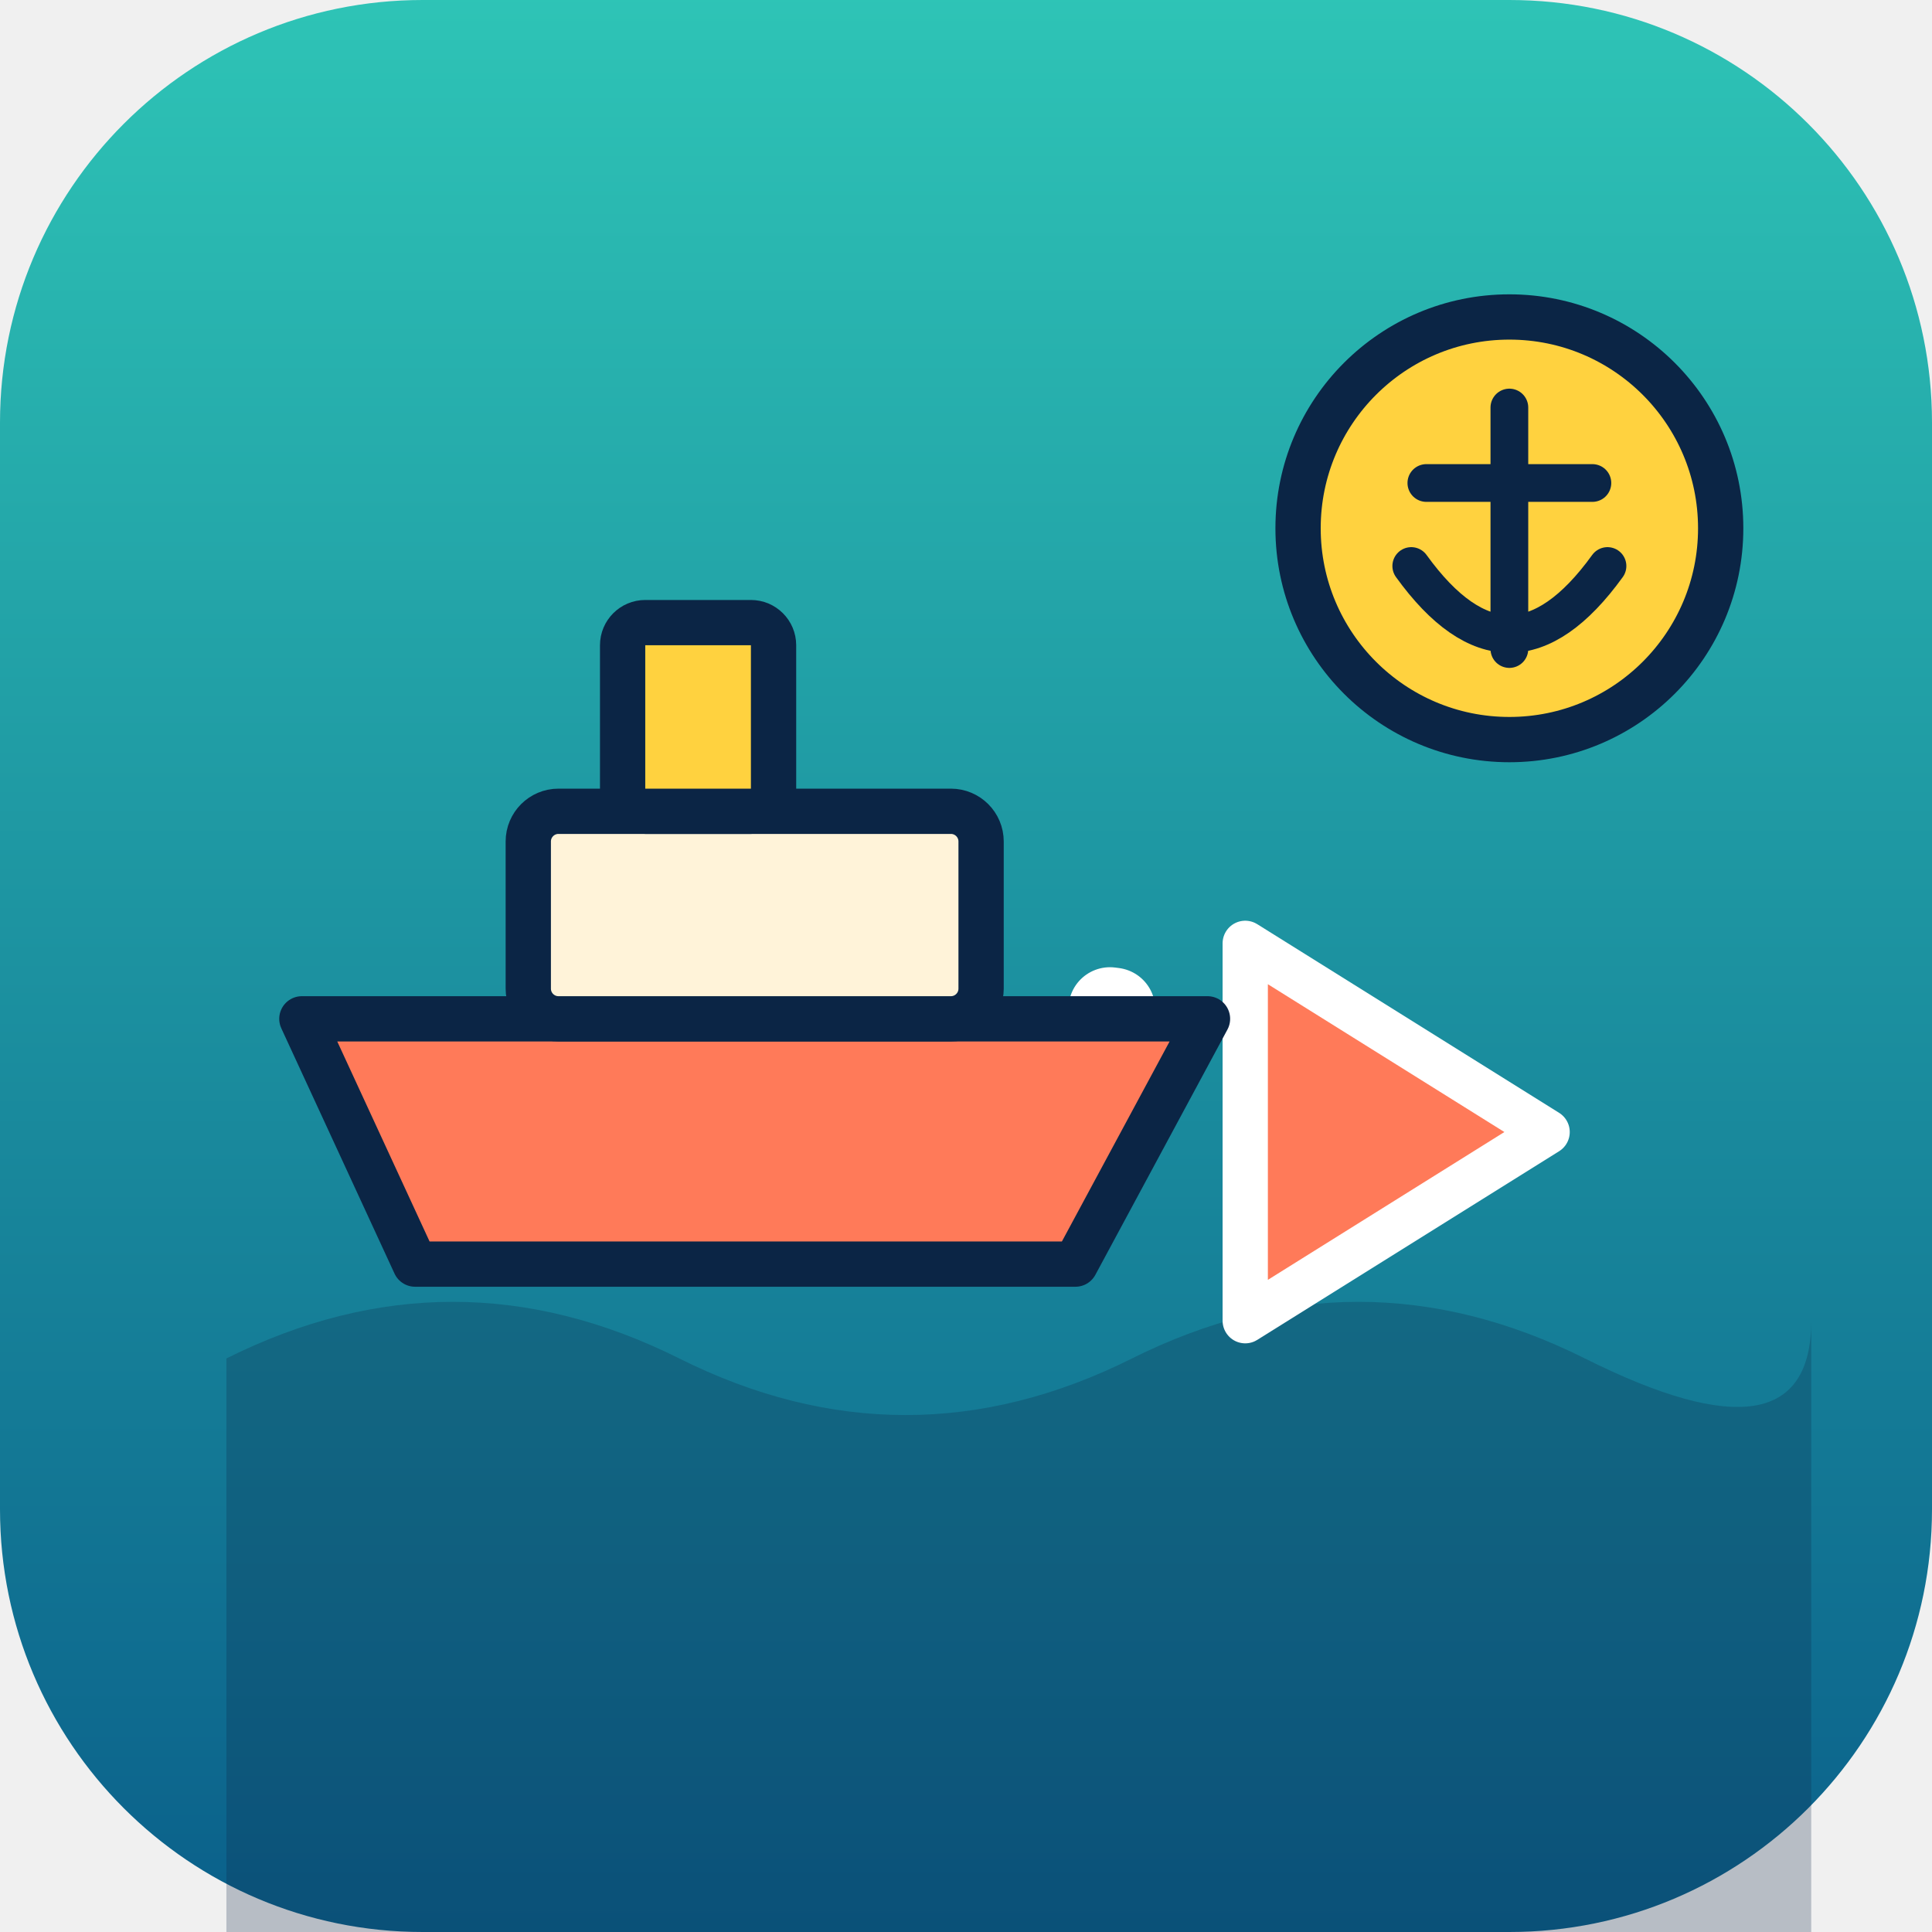
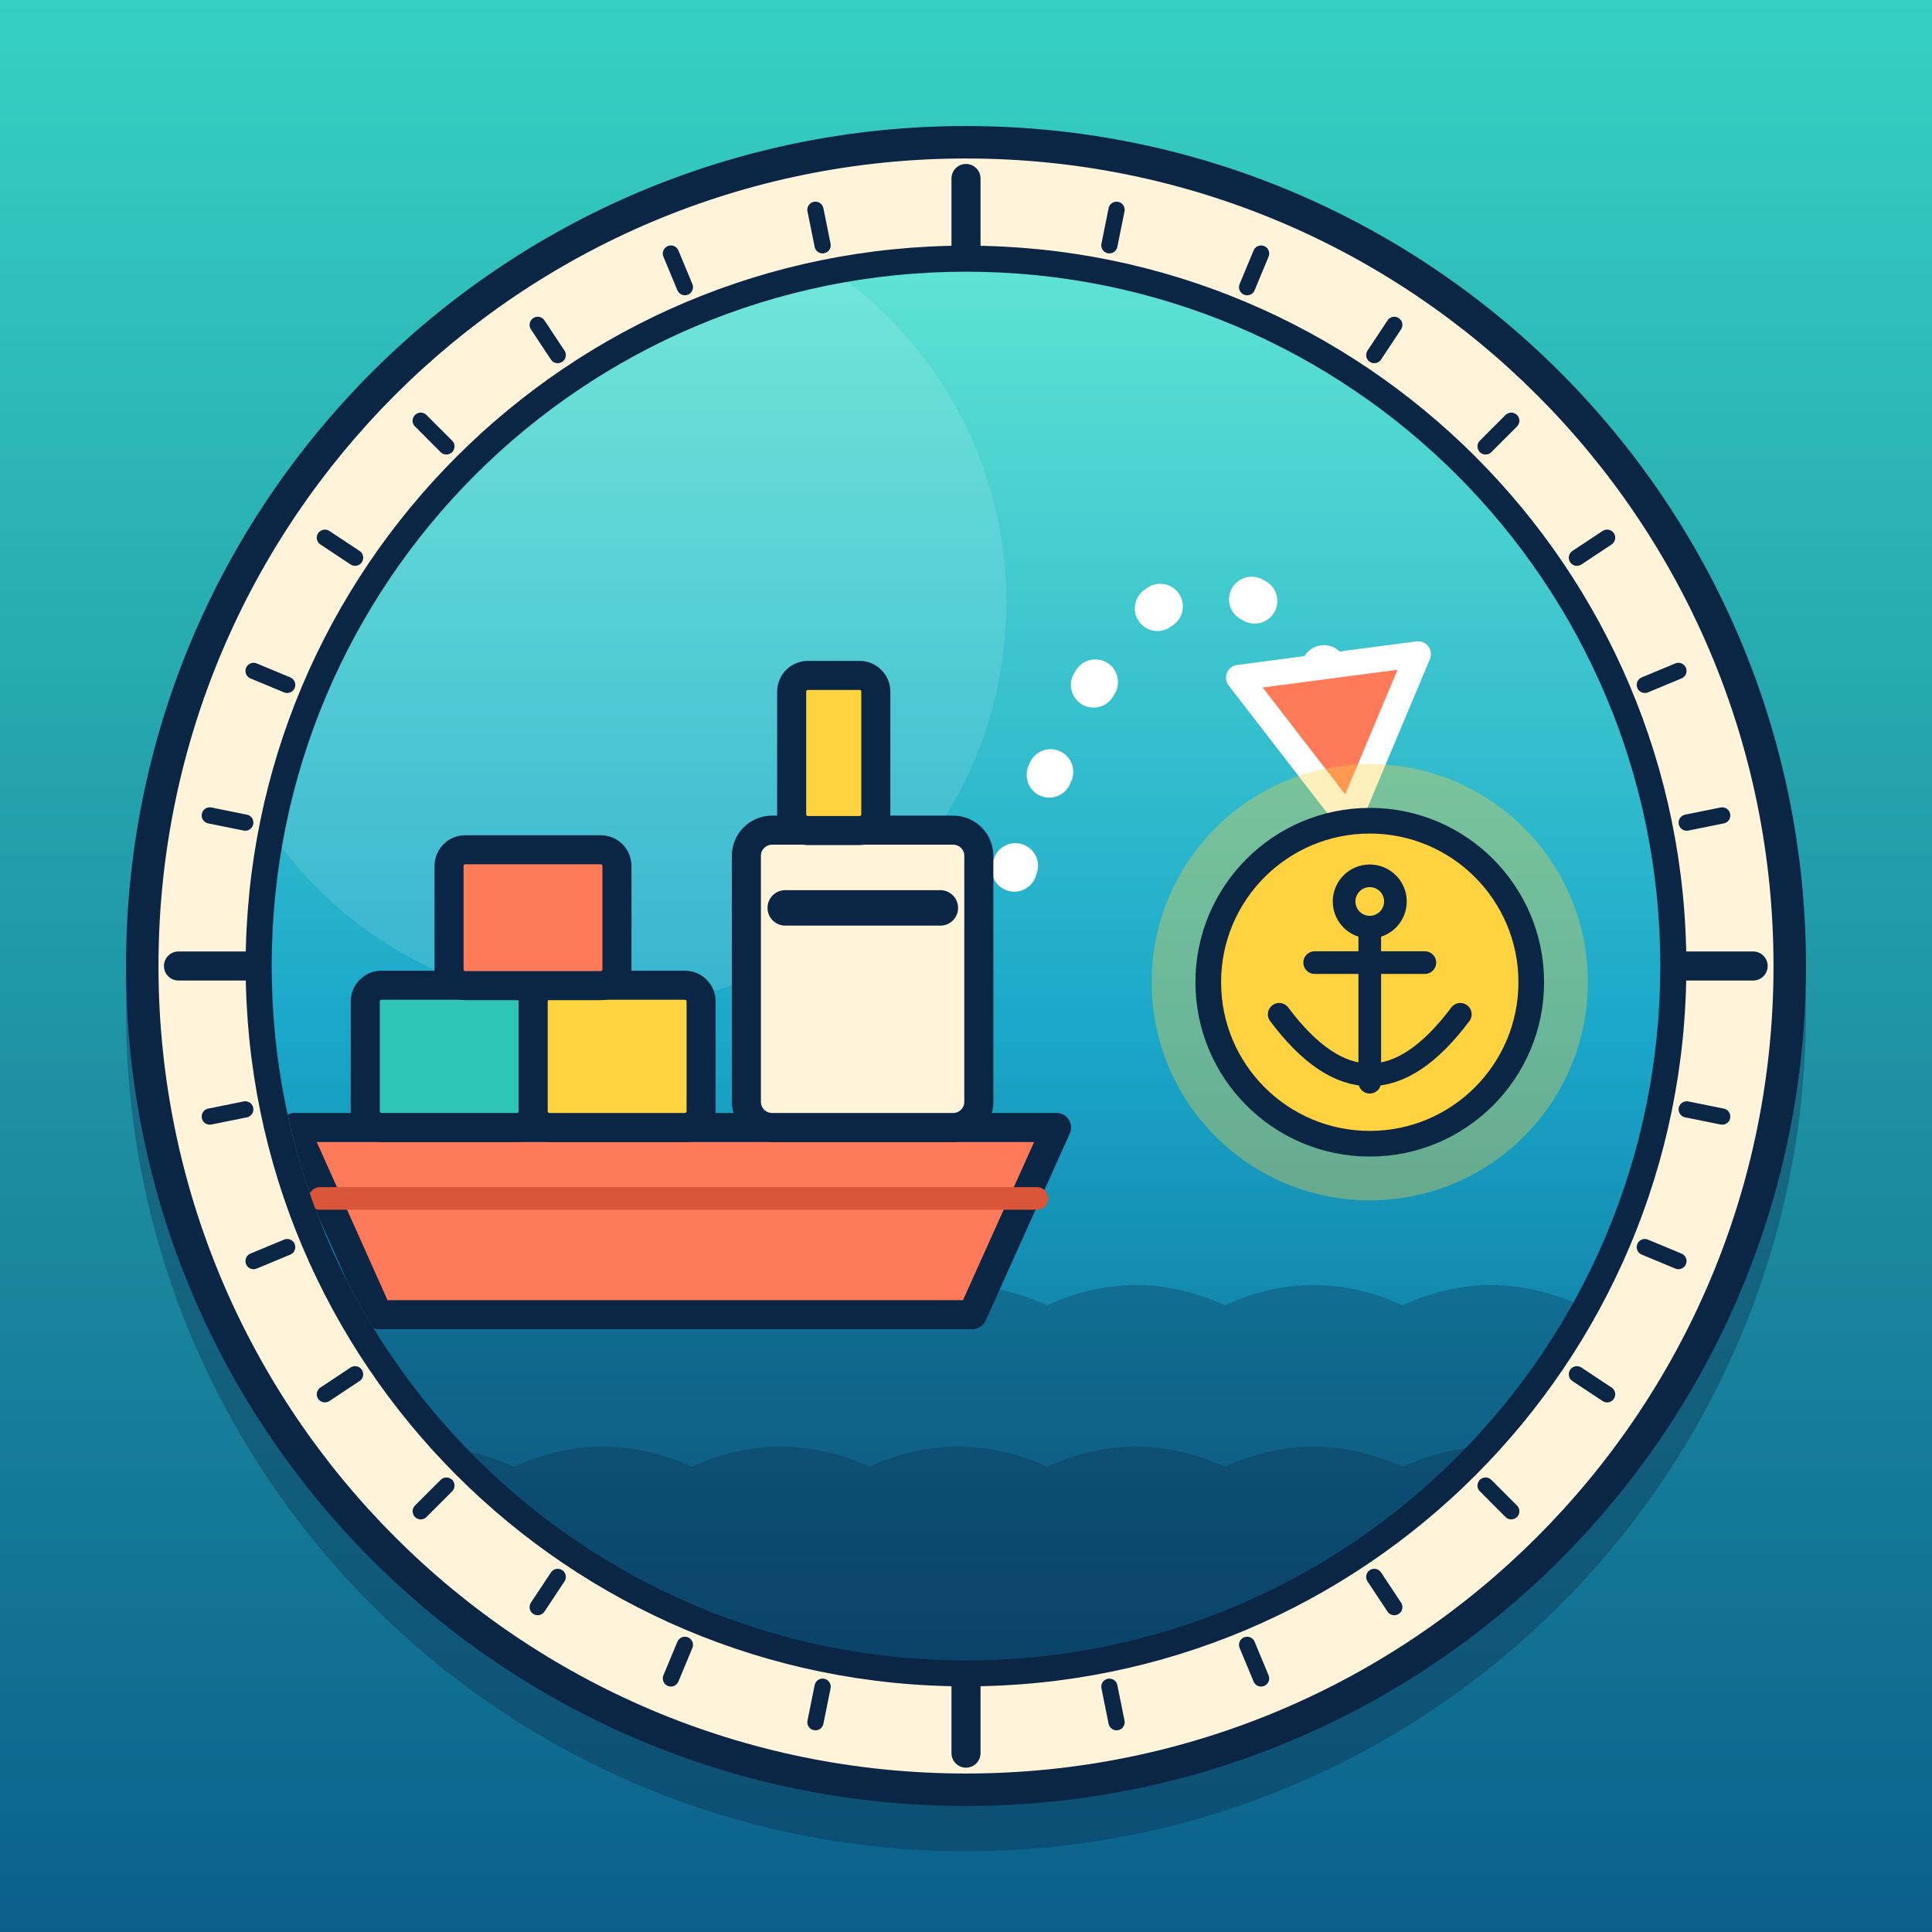
<svg xmlns="http://www.w3.org/2000/svg" width="512" height="512" viewBox="0 0 512 512">
  <defs>
-     <linearGradient id="sea" x1="0" y1="0" x2="0" y2="1">
-       <stop offset="0" stop-color="#2ec4b6" />
+     <linearGradient id="bg" x1="0" y1="0" x2="0" y2="1">
+       <stop offset="0" stop-color="#36d1c4" />
      <stop offset="1" stop-color="#0a5f8a" />
    </linearGradient>
  </defs>
-   <rect width="512" height="512" rx="112" fill="url(#sea)" />
-   <path d="M60 360 Q120 330 180 360 T300 360 T420 360 T480 350 V512 H60 Z" fill="#0b2545" opacity="0.25" />
-   <path d="M120 300 Q256 230 400 300" fill="none" stroke="#fff" stroke-width="22" stroke-linecap="round" stroke-dasharray="1 44" />
-   <path d="M330 250 L410 300 L330 350 Z" fill="#ff7a59" stroke="#fff" stroke-width="12" stroke-linejoin="round" />
-   <g transform="translate(70 120)">
-     <path d="M10 150 H250 L215 215 H40 Z" fill="#ff7a59" stroke="#0b2545" stroke-width="12" stroke-linejoin="round" />
-     <rect x="70" y="95" width="120" height="55" rx="8" fill="#fff3d9" stroke="#0b2545" stroke-width="12" />
-     <rect x="95" y="45" width="40" height="50" rx="6" fill="#ffd23f" stroke="#0b2545" stroke-width="12" />
+   <rect width="512" height="512" fill="url(#bg)" />
+   <defs>
+     <linearGradient id="sea" x1="0" y1="0" x2="0" y2="1">
+       <stop offset="0" stop-color="#5fe3d4" />
+       <stop offset="0.55" stop-color="#1aa7c9" />
+       <stop offset="1" stop-color="#0a5f8a" />
+     </linearGradient>
+     <clipPath id="disc">
+       <circle cx="256" cy="256" r="184.0" />
+     </clipPath>
+   </defs>
+   <circle cx="256" cy="268.0" r="222.6" fill="#0b2545" opacity="0.35" />
+   <circle cx="256" cy="256" r="222.6" fill="#0b2545" />
+   <circle cx="256" cy="256" r="214.0" fill="#fff3d9" />
+   <line x1="256.0" y1="66.6" x2="256.0" y2="47.3" stroke="#0b2545" stroke-width="7.7" stroke-linecap="round" />
+   <line x1="294.0" y1="65.0" x2="295.9" y2="55.6" stroke="#0b2545" stroke-width="4.3" stroke-linecap="round" />
+   <line x1="330.5" y1="76.1" x2="334.2" y2="67.2" stroke="#0b2545" stroke-width="4.3" stroke-linecap="round" />
+   <line x1="364.2" y1="94.1" x2="369.5" y2="86.1" stroke="#0b2545" stroke-width="4.3" stroke-linecap="round" />
+   <line x1="393.7" y1="118.3" x2="400.5" y2="111.5" stroke="#0b2545" stroke-width="4.3" stroke-linecap="round" />
+   <line x1="417.9" y1="147.8" x2="425.9" y2="142.5" stroke="#0b2545" stroke-width="4.3" stroke-linecap="round" />
+   <line x1="435.9" y1="181.5" x2="444.8" y2="177.8" stroke="#0b2545" stroke-width="4.3" stroke-linecap="round" />
+   <line x1="447.0" y1="218.0" x2="456.4" y2="216.1" stroke="#0b2545" stroke-width="4.3" stroke-linecap="round" />
+   <line x1="445.4" y1="256.0" x2="464.6" y2="256.0" stroke="#0b2545" stroke-width="7.7" stroke-linecap="round" />
+   <line x1="447.0" y1="294.0" x2="456.4" y2="295.9" stroke="#0b2545" stroke-width="4.3" stroke-linecap="round" />
+   <line x1="435.9" y1="330.5" x2="444.8" y2="334.2" stroke="#0b2545" stroke-width="4.3" stroke-linecap="round" />
+   <line x1="417.9" y1="364.2" x2="425.9" y2="369.5" stroke="#0b2545" stroke-width="4.3" stroke-linecap="round" />
+   <line x1="393.7" y1="393.7" x2="400.5" y2="400.5" stroke="#0b2545" stroke-width="4.3" stroke-linecap="round" />
+   <line x1="364.2" y1="417.9" x2="369.5" y2="425.9" stroke="#0b2545" stroke-width="4.3" stroke-linecap="round" />
+   <line x1="330.5" y1="435.9" x2="334.2" y2="444.8" stroke="#0b2545" stroke-width="4.3" stroke-linecap="round" />
+   <line x1="294.0" y1="447.0" x2="295.9" y2="456.4" stroke="#0b2545" stroke-width="4.3" stroke-linecap="round" />
+   <line x1="256.0" y1="445.4" x2="256.0" y2="464.6" stroke="#0b2545" stroke-width="7.7" stroke-linecap="round" />
+   <line x1="218.0" y1="447.0" x2="216.1" y2="456.4" stroke="#0b2545" stroke-width="4.3" stroke-linecap="round" />
+   <line x1="181.5" y1="435.9" x2="177.8" y2="444.8" stroke="#0b2545" stroke-width="4.3" stroke-linecap="round" />
+   <line x1="147.8" y1="417.9" x2="142.5" y2="425.9" stroke="#0b2545" stroke-width="4.3" stroke-linecap="round" />
+   <line x1="118.3" y1="393.7" x2="111.5" y2="400.5" stroke="#0b2545" stroke-width="4.3" stroke-linecap="round" />
+   <line x1="94.1" y1="364.2" x2="86.1" y2="369.5" stroke="#0b2545" stroke-width="4.3" stroke-linecap="round" />
+   <line x1="76.1" y1="330.5" x2="67.2" y2="334.2" stroke="#0b2545" stroke-width="4.3" stroke-linecap="round" />
+   <line x1="65.0" y1="294.0" x2="55.6" y2="295.9" stroke="#0b2545" stroke-width="4.3" stroke-linecap="round" />
+   <line x1="66.6" y1="256.0" x2="47.3" y2="256.0" stroke="#0b2545" stroke-width="7.7" stroke-linecap="round" />
+   <line x1="65.0" y1="218.0" x2="55.6" y2="216.1" stroke="#0b2545" stroke-width="4.3" stroke-linecap="round" />
+   <line x1="76.1" y1="181.5" x2="67.2" y2="177.8" stroke="#0b2545" stroke-width="4.3" stroke-linecap="round" />
+   <line x1="94.1" y1="147.8" x2="86.1" y2="142.5" stroke="#0b2545" stroke-width="4.3" stroke-linecap="round" />
+   <line x1="118.3" y1="118.3" x2="111.5" y2="111.5" stroke="#0b2545" stroke-width="4.3" stroke-linecap="round" />
+   <line x1="147.8" y1="94.1" x2="142.5" y2="86.1" stroke="#0b2545" stroke-width="4.3" stroke-linecap="round" />
+   <line x1="181.5" y1="76.1" x2="177.8" y2="67.2" stroke="#0b2545" stroke-width="4.3" stroke-linecap="round" />
+   <line x1="218.0" y1="65.0" x2="216.1" y2="55.6" stroke="#0b2545" stroke-width="4.3" stroke-linecap="round" />
+   <circle cx="256" cy="256" r="190.9" fill="#0b2545" />
+   <g clip-path="url(#disc)">
+     <circle cx="256" cy="256" r="184.0" fill="url(#sea)" />
+     <circle cx="159.7" cy="159.7" r="107.0" fill="#ffffff" opacity="0.12" />
+     <path d="M 42.0 345.9 q 23.5 -10.7 47.1 0 q 23.5 -10.7 47.1 0 q 23.5 -10.7 47.1 0 q 23.5 -10.7 47.1 0 q 23.5 -10.7 47.1 0 q 23.5 -10.7 47.1 0 q 23.5 -10.7 47.1 0 q 23.5 -10.7 47.1 0 q 23.5 -10.7 47.1 0 q 23.5 -10.7 47.1 0 V 470.0 H 42.0 Z" fill="#0b2545" opacity="0.28" />
+     <path d="M 42.0 388.7 q 23.5 -10.7 47.1 0 q 23.5 -10.7 47.1 0 q 23.5 -10.7 47.1 0 q 23.5 -10.7 47.1 0 q 23.5 -10.7 47.1 0 q 23.5 -10.7 47.1 0 q 23.5 -10.7 47.1 0 q 23.5 -10.7 47.1 0 q 23.5 -10.7 47.1 0 q 23.5 -10.7 47.1 0 V 470.0 H 42.0 Z" fill="#0b2545" opacity="0.3" />
+     <path d="M 268.8 230.3 Q 307.4 114.8 352.3 179.0" fill="none" stroke="#ffffff" stroke-width="12.0" stroke-linecap="round" stroke-dasharray="0.9 25.7" />
+     <path d="M 334.1 172.9 L 375.2 196.9 L 334.1 220.8 Z" fill="#ff7a59" stroke="#ffffff" stroke-width="6.8" stroke-linejoin="round" transform="rotate(82.5 354.7 196.9)" />
+     <circle cx="363.0" cy="260.3" r="57.8" fill="#ffd23f" opacity="0.35" />
+     <circle cx="363.0" cy="260.3" r="42.8" fill="#ffd23f" stroke="#0b2545" stroke-width="6.8" />
+     <g fill="none" stroke="#0b2545" stroke-width="6.0" stroke-linecap="round">
+       <circle cx="363.0" cy="238.9" r="6.8" />
+       <path d="M 363.0 245.7 V 286.8 M 348.4 255.1 H 377.6 M 339.0 268.8 Q 363.0 300.9 387.0 268.8" />
+     </g>
+     <g stroke="#0b2545" stroke-width="7.7" stroke-linejoin="round" stroke-linecap="round">
+       <path d="M 78.0 298.8 L 280.0 298.8 L 257.7 348.4 L 100.2 348.4 Z" fill="#ff7a59" />
+       <path d="M 84.8 317.6 L 274.8 317.6" stroke="#d9563a" stroke-width="6.0" />
+       <rect x="96.8" y="261.1" width="44.5" height="37.7" rx="4.3" fill="#2ec4b6" />
+       <rect x="141.3" y="261.1" width="44.5" height="37.7" rx="4.3" fill="#ffd23f" />
+       <rect x="119.0" y="225.2" width="44.5" height="36.0" rx="4.3" fill="#ff7a59" />
+       <rect x="197.8" y="220.0" width="61.6" height="78.8" rx="6.8" fill="#fff3d9" />
+       <rect x="209.8" y="179.0" width="22.3" height="41.1" rx="4.3" fill="#ffd23f" />
+       <path d="M 208.1 240.6 L 249.2 240.6" stroke="#0b2545" stroke-width="9.4" />
+     </g>
  </g>
-   <circle cx="400" cy="140" r="56" fill="#ffd23f" stroke="#0b2545" stroke-width="12" />
-   <path d="M400 108 V172 M378 128 H422 M374 150 Q400 186 426 150" fill="none" stroke="#0b2545" stroke-width="10" stroke-linecap="round" />
</svg>
